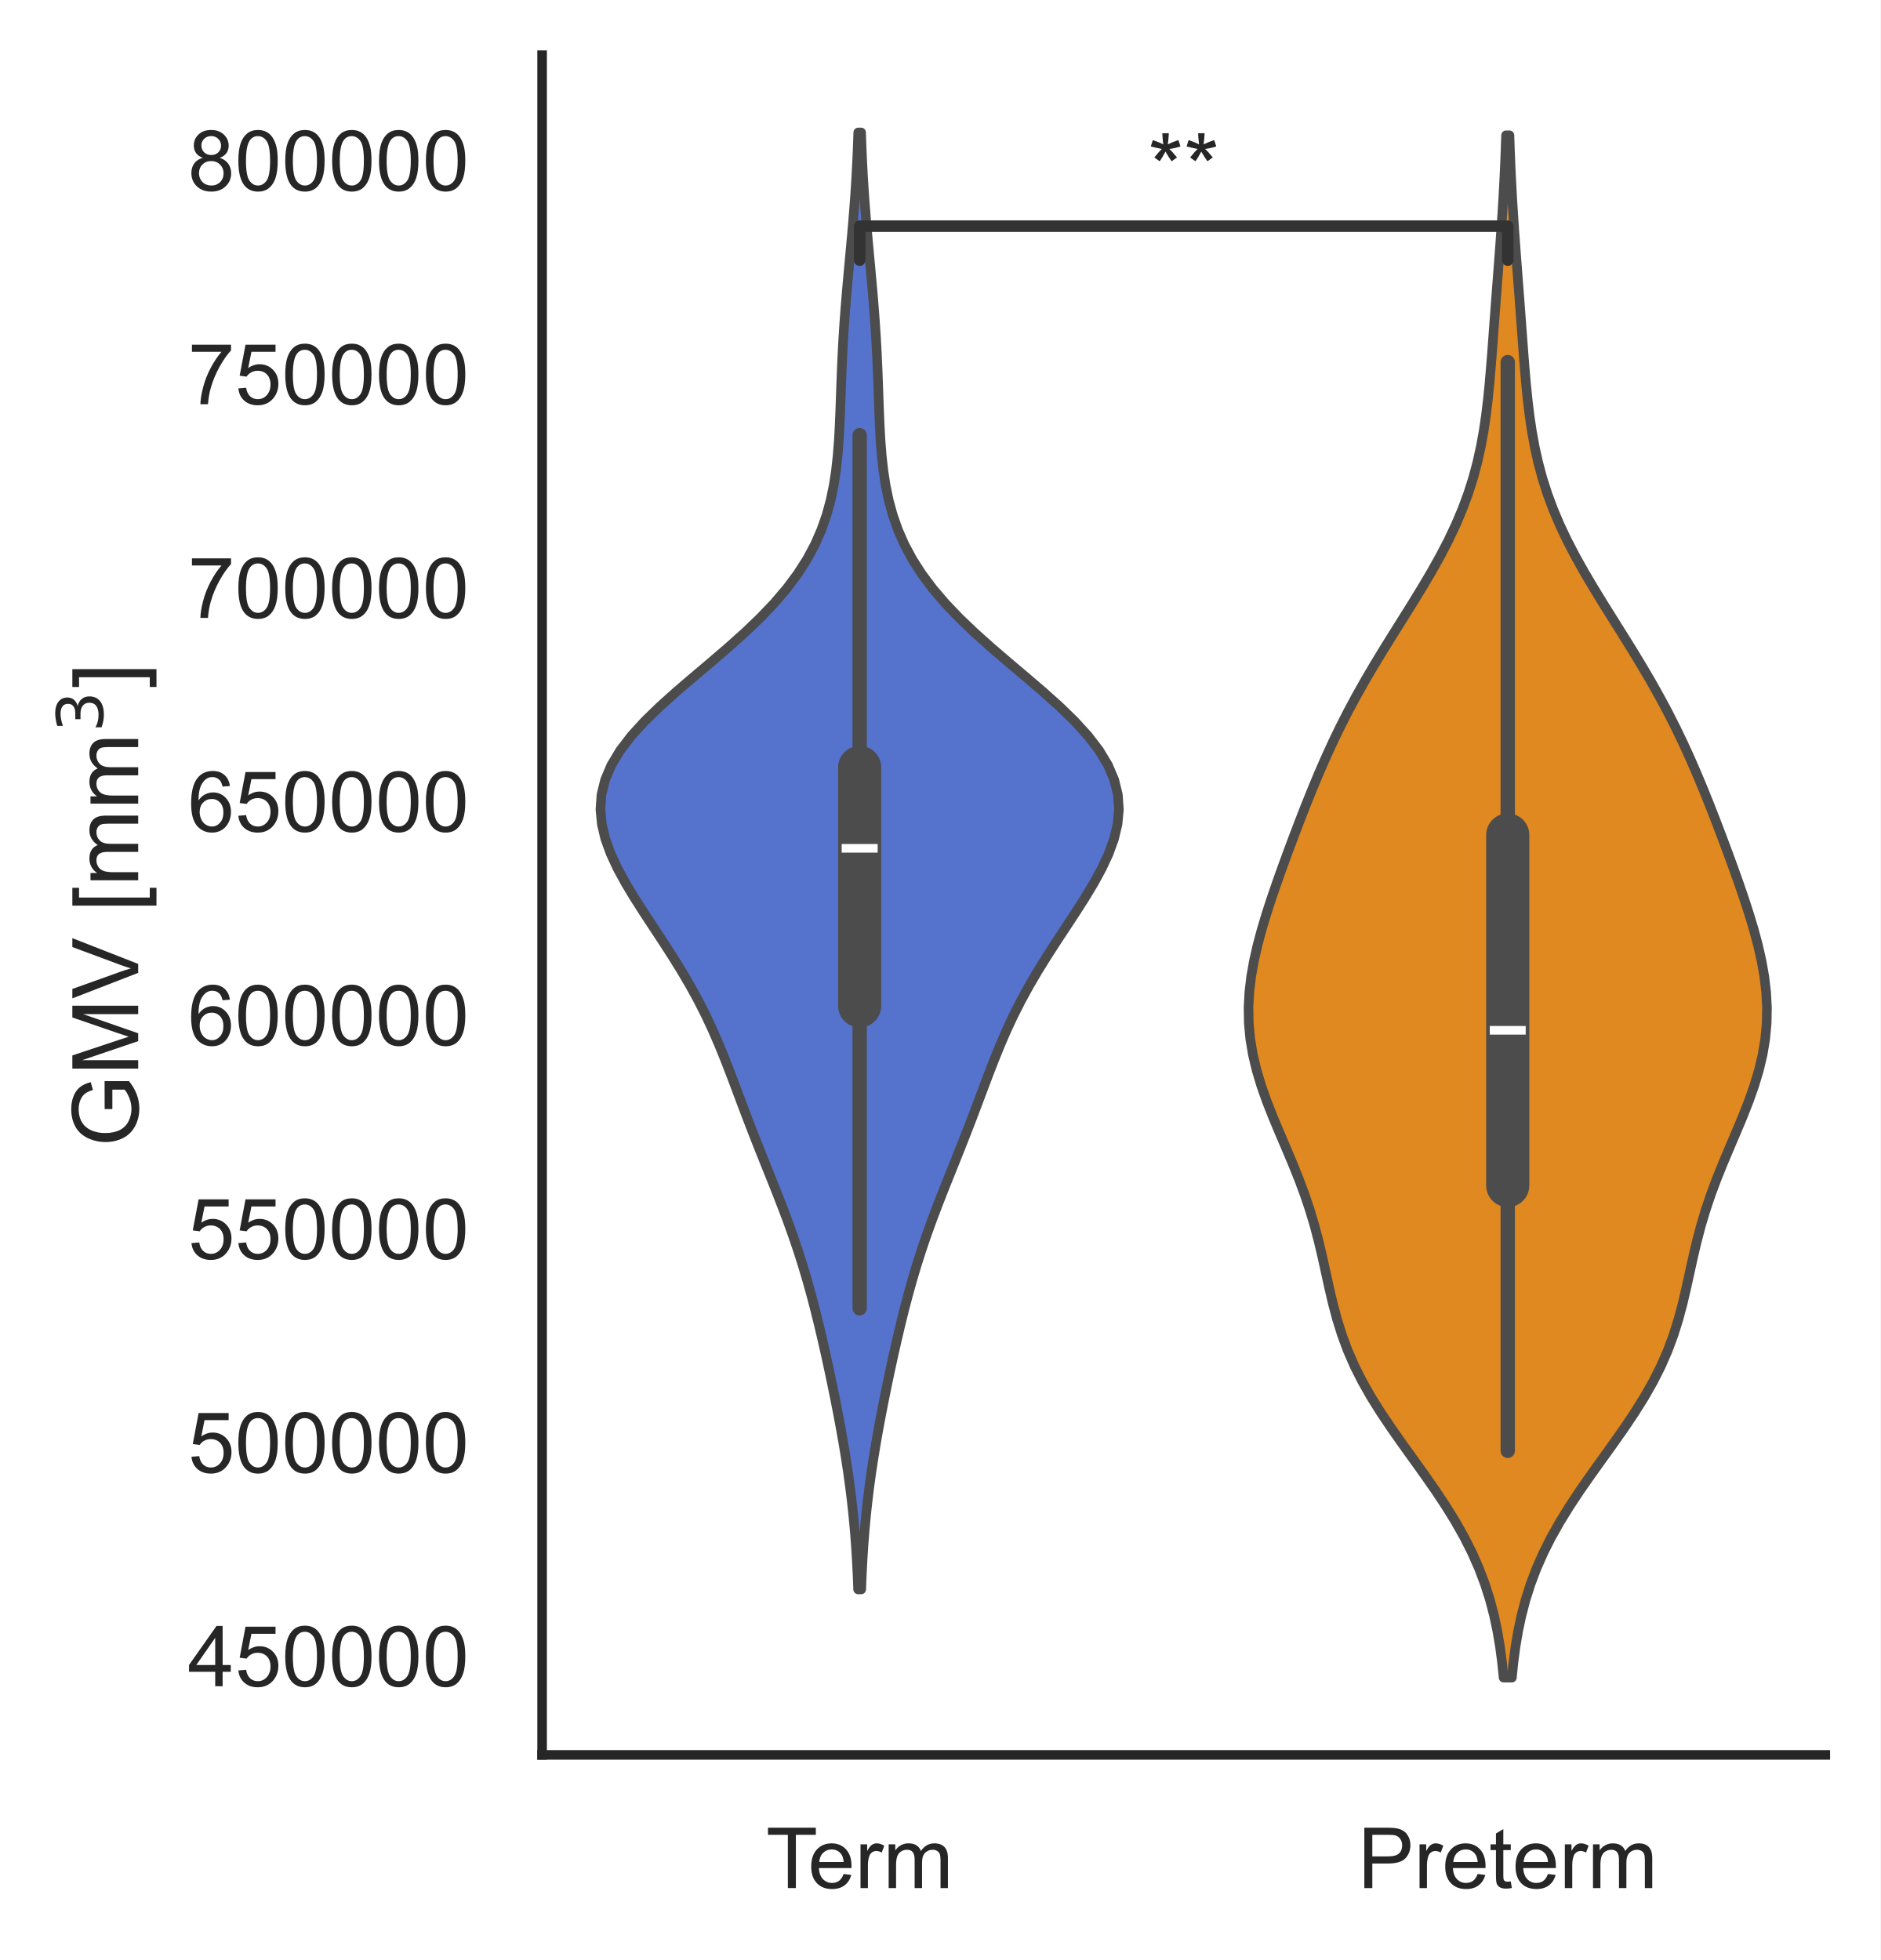
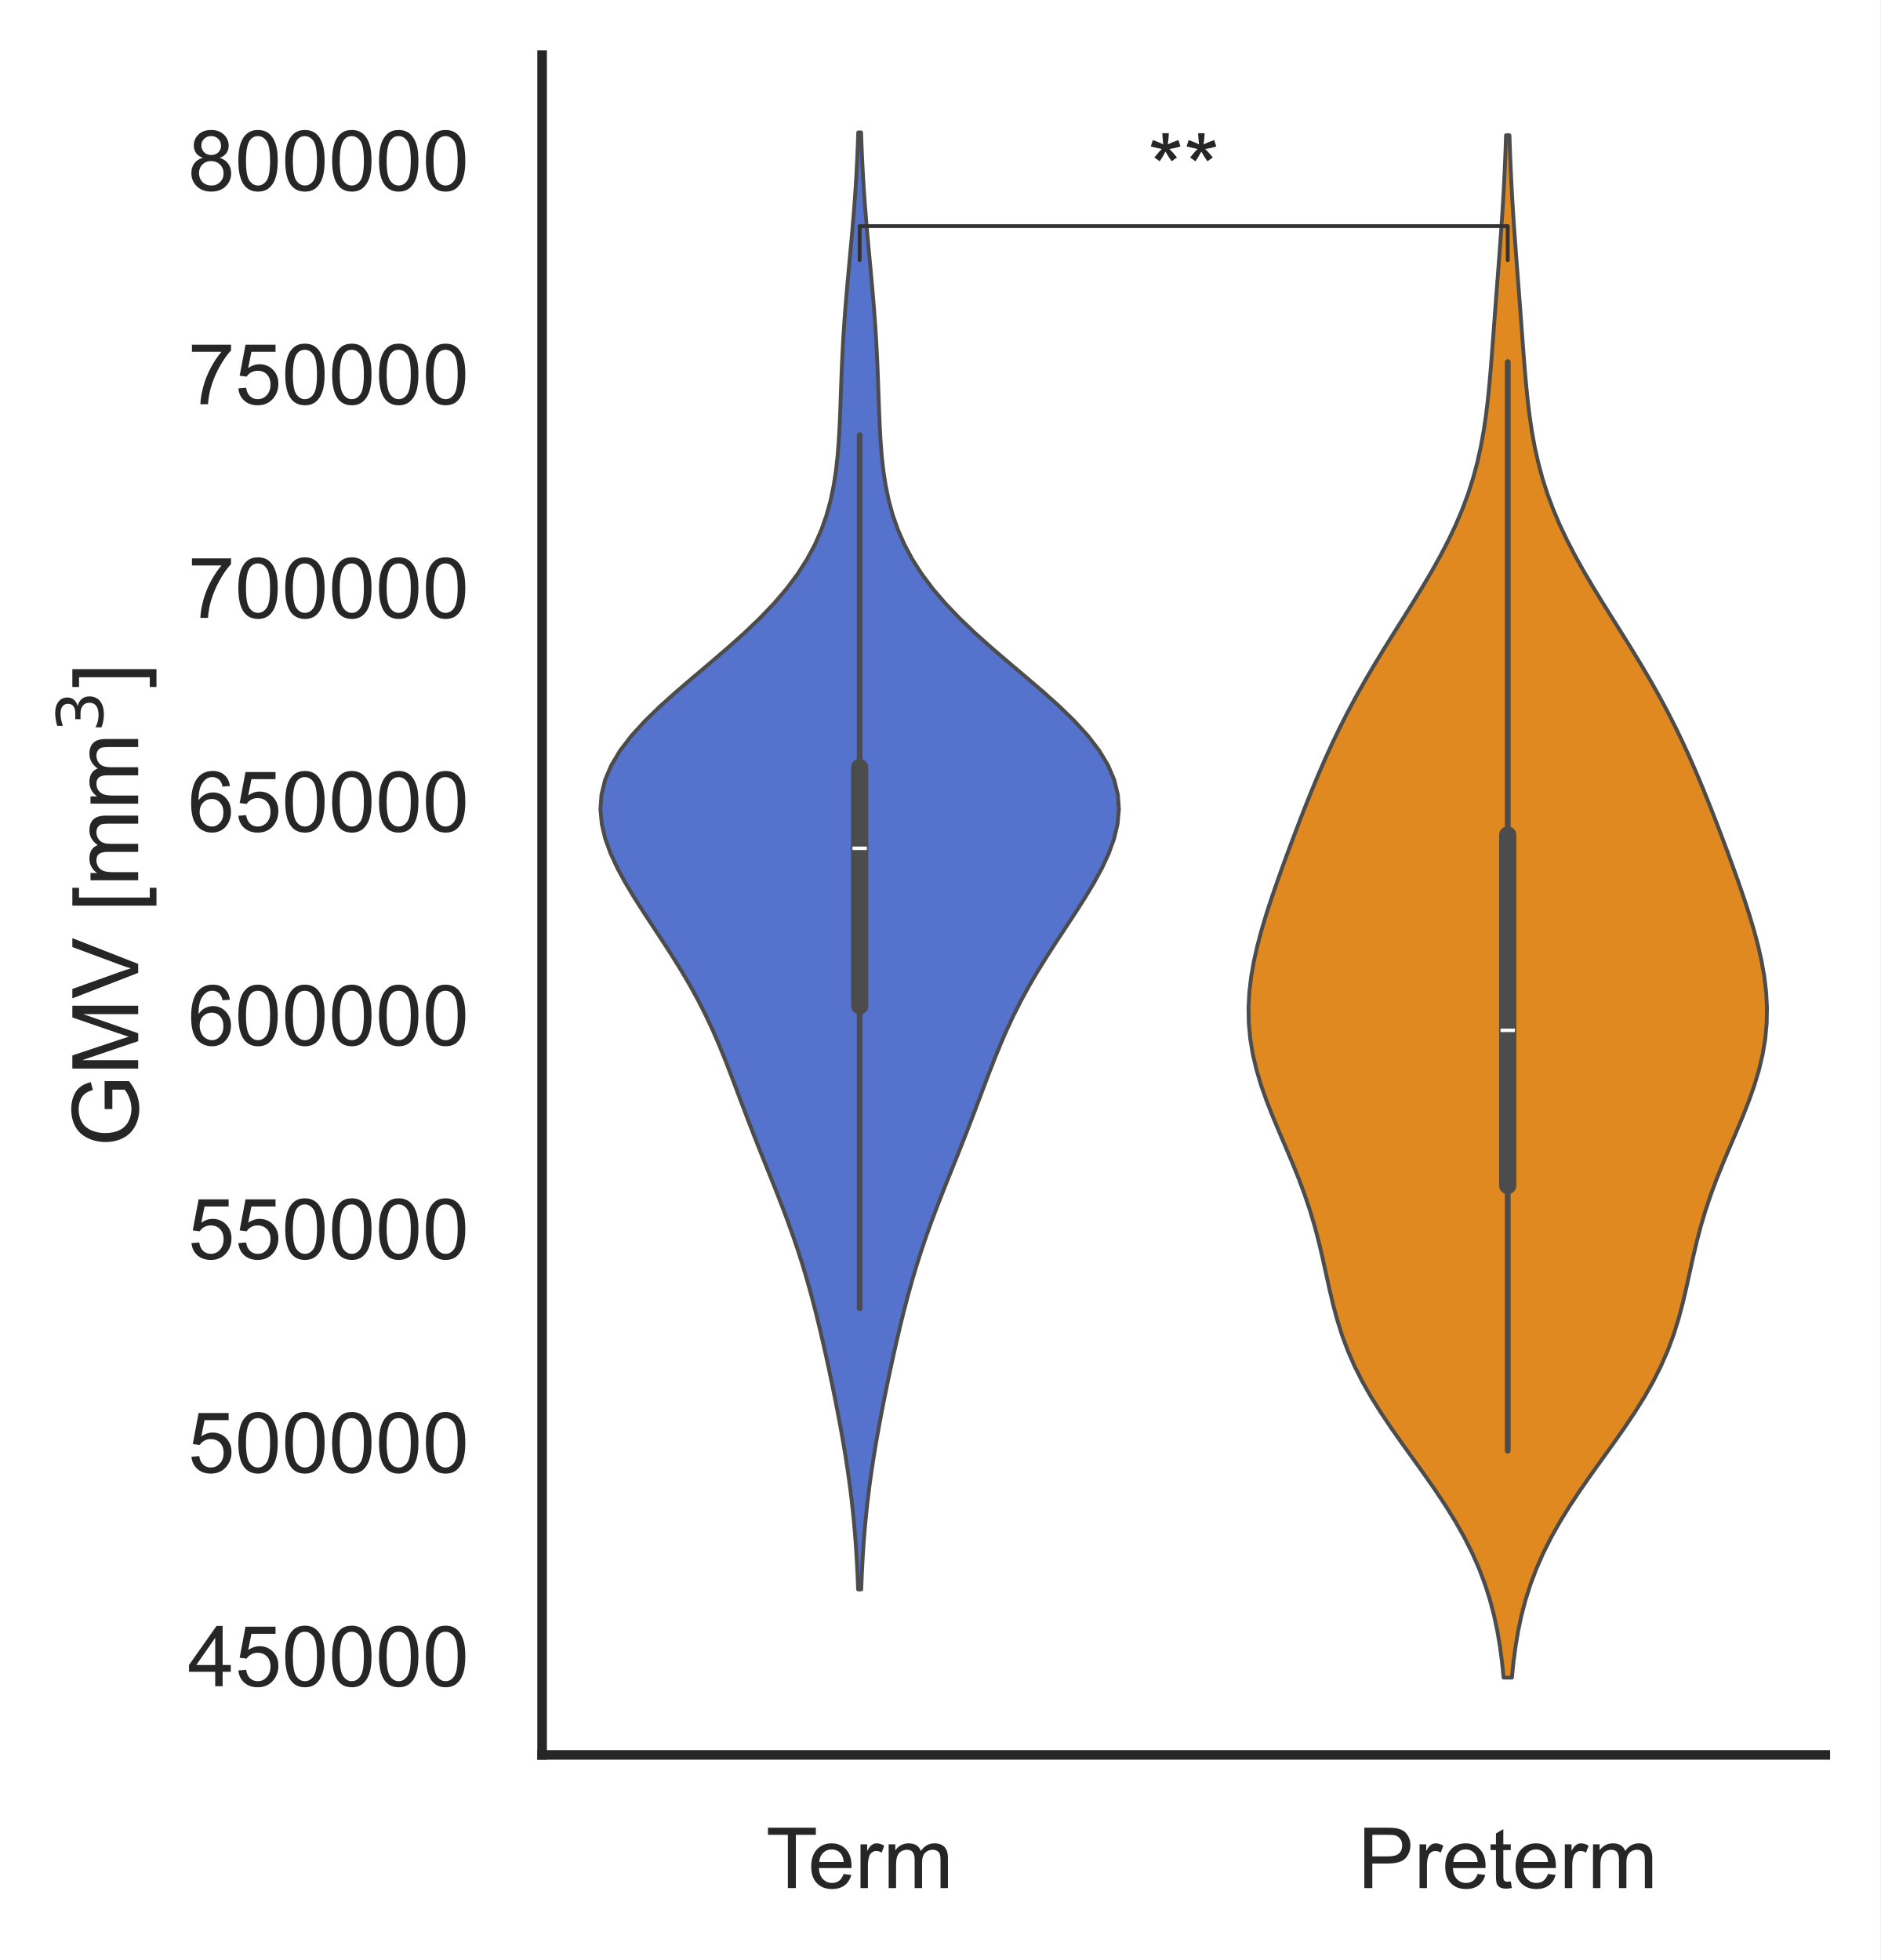
<svg xmlns="http://www.w3.org/2000/svg" xmlns:xlink="http://www.w3.org/1999/xlink" width="245.322pt" height="255.72pt" viewBox="0 0 245.322 255.72" version="1.1">
  <defs>
    <style type="text/css">*{stroke-linejoin: round; stroke-linecap: butt}</style>
  </defs>
  <g id="figure_1">
    <g id="patch_1">
      <path d="M -0 255.72  L 245.322 255.72  L 245.322 0  L -0 0  z " style="fill: #ffffff" />
    </g>
    <g id="axes_1">
      <g id="patch_2">
        <path d="M 70.722 228.96  L 238.122 228.96  L 238.122 7.2  L 70.722 7.2  z " style="fill: #ffffff" />
      </g>
      <g id="matplotlib.axis_1">
        <g id="xtick_1">
          <g id="text_1">
            <g style="fill: #262626" transform="translate(99.93087 246.3336) scale(0.11 -0.11)">
              <defs>
                <path id="ArialMT-54" d="M 1659 0  L 1659 4041  L 150 4041  L 150 4581  L 3781 4581  L 3781 4041  L 2266 4041  L 2266 0  L 1659 0  z " transform="scale(0.015625)" />
                <path id="ArialMT-65" d="M 2694 1069  L 3275 997  Q 3138 488 2766 206  Q 2394 -75 1816 -75  Q 1088 -75 661 373  Q 234 822 234 1631  Q 234 2469 665 2931  Q 1097 3394 1784 3394  Q 2450 3394 2872 2941  Q 3294 2488 3294 1666  Q 3294 1616 3291 1516  L 816 1516  Q 847 969 1125 678  Q 1403 388 1819 388  Q 2128 388 2347 550  Q 2566 713 2694 1069  z M 847 1978  L 2700 1978  Q 2663 2397 2488 2606  Q 2219 2931 1791 2931  Q 1403 2931 1139 2672  Q 875 2413 847 1978  z " transform="scale(0.015625)" />
                <path id="ArialMT-72" d="M 416 0  L 416 3319  L 922 3319  L 922 2816  Q 1116 3169 1280 3281  Q 1444 3394 1641 3394  Q 1925 3394 2219 3213  L 2025 2691  Q 1819 2813 1613 2813  Q 1428 2813 1281 2702  Q 1134 2591 1072 2394  Q 978 2094 978 1738  L 978 0  L 416 0  z " transform="scale(0.015625)" />
                <path id="ArialMT-6d" d="M 422 0  L 422 3319  L 925 3319  L 925 2853  Q 1081 3097 1340 3245  Q 1600 3394 1931 3394  Q 2300 3394 2536 3241  Q 2772 3088 2869 2813  Q 3263 3394 3894 3394  Q 4388 3394 4653 3120  Q 4919 2847 4919 2278  L 4919 0  L 4359 0  L 4359 2091  Q 4359 2428 4304 2576  Q 4250 2725 4106 2815  Q 3963 2906 3769 2906  Q 3419 2906 3187 2673  Q 2956 2441 2956 1928  L 2956 0  L 2394 0  L 2394 2156  Q 2394 2531 2256 2718  Q 2119 2906 1806 2906  Q 1569 2906 1367 2781  Q 1166 2656 1075 2415  Q 984 2175 984 1722  L 984 0  L 422 0  z " transform="scale(0.015625)" />
              </defs>
              <use xlink:href="#ArialMT-54" />
              <use xlink:href="#ArialMT-65" x="49.959" />
              <use xlink:href="#ArialMT-72" x="105.574" />
              <use xlink:href="#ArialMT-6d" x="138.875" />
            </g>
          </g>
        </g>
        <g id="xtick_2">
          <g id="text_2">
            <g style="fill: #262626" transform="translate(177.1373 246.3336) scale(0.11 -0.11)">
              <defs>
                <path id="ArialMT-50" d="M 494 0  L 494 4581  L 2222 4581  Q 2678 4581 2919 4538  Q 3256 4481 3484 4323  Q 3713 4166 3852 3881  Q 3991 3597 3991 3256  Q 3991 2672 3619 2267  Q 3247 1863 2275 1863  L 1100 1863  L 1100 0  L 494 0  z M 1100 2403  L 2284 2403  Q 2872 2403 3119 2622  Q 3366 2841 3366 3238  Q 3366 3525 3220 3729  Q 3075 3934 2838 4000  Q 2684 4041 2272 4041  L 1100 4041  L 1100 2403  z " transform="scale(0.015625)" />
                <path id="ArialMT-74" d="M 1650 503  L 1731 6  Q 1494 -44 1306 -44  Q 1000 -44 831 53  Q 663 150 594 308  Q 525 466 525 972  L 525 2881  L 113 2881  L 113 3319  L 525 3319  L 525 4141  L 1084 4478  L 1084 3319  L 1650 3319  L 1650 2881  L 1084 2881  L 1084 941  Q 1084 700 1114 631  Q 1144 563 1211 522  Q 1278 481 1403 481  Q 1497 481 1650 503  z " transform="scale(0.015625)" />
              </defs>
              <use xlink:href="#ArialMT-50" />
              <use xlink:href="#ArialMT-72" x="66.699" />
              <use xlink:href="#ArialMT-65" x="100" />
              <use xlink:href="#ArialMT-74" x="155.615" />
              <use xlink:href="#ArialMT-65" x="183.398" />
              <use xlink:href="#ArialMT-72" x="239.014" />
              <use xlink:href="#ArialMT-6d" x="272.314" />
            </g>
          </g>
        </g>
      </g>
      <g id="matplotlib.axis_2">
        <g id="ytick_1">
          <g id="text_3">
            <g style="fill: #262626" transform="translate(24.52 220.003) scale(0.11 -0.11)">
              <defs>
                <path id="ArialMT-34" d="M 2069 0  L 2069 1097  L 81 1097  L 81 1613  L 2172 4581  L 2631 4581  L 2631 1613  L 3250 1613  L 3250 1097  L 2631 1097  L 2631 0  L 2069 0  z M 2069 1613  L 2069 3678  L 634 1613  L 2069 1613  z " transform="scale(0.015625)" />
                <path id="ArialMT-35" d="M 266 1200  L 856 1250  Q 922 819 1161 601  Q 1400 384 1738 384  Q 2144 384 2425 690  Q 2706 997 2706 1503  Q 2706 1984 2436 2262  Q 2166 2541 1728 2541  Q 1456 2541 1237 2417  Q 1019 2294 894 2097  L 366 2166  L 809 4519  L 3088 4519  L 3088 3981  L 1259 3981  L 1013 2750  Q 1425 3038 1878 3038  Q 2478 3038 2890 2622  Q 3303 2206 3303 1553  Q 3303 931 2941 478  Q 2500 -78 1738 -78  Q 1113 -78 717 272  Q 322 622 266 1200  z " transform="scale(0.015625)" />
                <path id="ArialMT-30" d="M 266 2259  Q 266 3072 433 3567  Q 600 4063 929 4331  Q 1259 4600 1759 4600  Q 2128 4600 2406 4451  Q 2684 4303 2865 4023  Q 3047 3744 3150 3342  Q 3253 2941 3253 2259  Q 3253 1453 3087 958  Q 2922 463 2592 192  Q 2263 -78 1759 -78  Q 1097 -78 719 397  Q 266 969 266 2259  z M 844 2259  Q 844 1131 1108 757  Q 1372 384 1759 384  Q 2147 384 2411 759  Q 2675 1134 2675 2259  Q 2675 3391 2411 3762  Q 2147 4134 1753 4134  Q 1366 4134 1134 3806  Q 844 3388 844 2259  z " transform="scale(0.015625)" />
              </defs>
              <use xlink:href="#ArialMT-34" />
              <use xlink:href="#ArialMT-35" x="55.615" />
              <use xlink:href="#ArialMT-30" x="111.23" />
              <use xlink:href="#ArialMT-30" x="166.846" />
              <use xlink:href="#ArialMT-30" x="222.461" />
              <use xlink:href="#ArialMT-30" x="278.076" />
            </g>
          </g>
        </g>
        <g id="ytick_2">
          <g id="text_4">
            <g style="fill: #262626" transform="translate(24.52 192.1261) scale(0.11 -0.11)">
              <use xlink:href="#ArialMT-35" />
              <use xlink:href="#ArialMT-30" x="55.615" />
              <use xlink:href="#ArialMT-30" x="111.23" />
              <use xlink:href="#ArialMT-30" x="166.846" />
              <use xlink:href="#ArialMT-30" x="222.461" />
              <use xlink:href="#ArialMT-30" x="278.076" />
            </g>
          </g>
        </g>
        <g id="ytick_3">
          <g id="text_5">
            <g style="fill: #262626" transform="translate(24.52 164.2493) scale(0.11 -0.11)">
              <use xlink:href="#ArialMT-35" />
              <use xlink:href="#ArialMT-35" x="55.615" />
              <use xlink:href="#ArialMT-30" x="111.23" />
              <use xlink:href="#ArialMT-30" x="166.846" />
              <use xlink:href="#ArialMT-30" x="222.461" />
              <use xlink:href="#ArialMT-30" x="278.076" />
            </g>
          </g>
        </g>
        <g id="ytick_4">
          <g id="text_6">
            <g style="fill: #262626" transform="translate(24.52 136.3724) scale(0.11 -0.11)">
              <defs>
                <path id="ArialMT-36" d="M 3184 3459  L 2625 3416  Q 2550 3747 2413 3897  Q 2184 4138 1850 4138  Q 1581 4138 1378 3988  Q 1113 3794 959 3422  Q 806 3050 800 2363  Q 1003 2672 1297 2822  Q 1591 2972 1913 2972  Q 2475 2972 2870 2558  Q 3266 2144 3266 1488  Q 3266 1056 3080 686  Q 2894 316 2569 119  Q 2244 -78 1831 -78  Q 1128 -78 684 439  Q 241 956 241 2144  Q 241 3472 731 4075  Q 1159 4600 1884 4600  Q 2425 4600 2770 4297  Q 3116 3994 3184 3459  z M 888 1484  Q 888 1194 1011 928  Q 1134 663 1356 523  Q 1578 384 1822 384  Q 2178 384 2434 671  Q 2691 959 2691 1453  Q 2691 1928 2437 2201  Q 2184 2475 1800 2475  Q 1419 2475 1153 2201  Q 888 1928 888 1484  z " transform="scale(0.015625)" />
              </defs>
              <use xlink:href="#ArialMT-36" />
              <use xlink:href="#ArialMT-30" x="55.615" />
              <use xlink:href="#ArialMT-30" x="111.23" />
              <use xlink:href="#ArialMT-30" x="166.846" />
              <use xlink:href="#ArialMT-30" x="222.461" />
              <use xlink:href="#ArialMT-30" x="278.076" />
            </g>
          </g>
        </g>
        <g id="ytick_5">
          <g id="text_7">
            <g style="fill: #262626" transform="translate(24.52 108.4955) scale(0.11 -0.11)">
              <use xlink:href="#ArialMT-36" />
              <use xlink:href="#ArialMT-35" x="55.615" />
              <use xlink:href="#ArialMT-30" x="111.23" />
              <use xlink:href="#ArialMT-30" x="166.846" />
              <use xlink:href="#ArialMT-30" x="222.461" />
              <use xlink:href="#ArialMT-30" x="278.076" />
            </g>
          </g>
        </g>
        <g id="ytick_6">
          <g id="text_8">
            <g style="fill: #262626" transform="translate(24.52 80.61867) scale(0.11 -0.11)">
              <defs>
                <path id="ArialMT-37" d="M 303 3981  L 303 4522  L 3269 4522  L 3269 4084  Q 2831 3619 2401 2847  Q 1972 2075 1738 1259  Q 1569 684 1522 0  L 944 0  Q 953 541 1156 1306  Q 1359 2072 1739 2783  Q 2119 3494 2547 3981  L 303 3981  z " transform="scale(0.015625)" />
              </defs>
              <use xlink:href="#ArialMT-37" />
              <use xlink:href="#ArialMT-30" x="55.615" />
              <use xlink:href="#ArialMT-30" x="111.23" />
              <use xlink:href="#ArialMT-30" x="166.846" />
              <use xlink:href="#ArialMT-30" x="222.461" />
              <use xlink:href="#ArialMT-30" x="278.076" />
            </g>
          </g>
        </g>
        <g id="ytick_7">
          <g id="text_9">
            <g style="fill: #262626" transform="translate(24.52 52.7418) scale(0.11 -0.11)">
              <use xlink:href="#ArialMT-37" />
              <use xlink:href="#ArialMT-35" x="55.615" />
              <use xlink:href="#ArialMT-30" x="111.23" />
              <use xlink:href="#ArialMT-30" x="166.846" />
              <use xlink:href="#ArialMT-30" x="222.461" />
              <use xlink:href="#ArialMT-30" x="278.076" />
            </g>
          </g>
        </g>
        <g id="ytick_8">
          <g id="text_10">
            <g style="fill: #262626" transform="translate(24.52 24.86494) scale(0.11 -0.11)">
              <defs>
                <path id="ArialMT-38" d="M 1131 2484  Q 781 2613 612 2850  Q 444 3088 444 3419  Q 444 3919 803 4259  Q 1163 4600 1759 4600  Q 2359 4600 2725 4251  Q 3091 3903 3091 3403  Q 3091 3084 2923 2848  Q 2756 2613 2416 2484  Q 2838 2347 3058 2040  Q 3278 1734 3278 1309  Q 3278 722 2862 322  Q 2447 -78 1769 -78  Q 1091 -78 675 323  Q 259 725 259 1325  Q 259 1772 486 2073  Q 713 2375 1131 2484  z M 1019 3438  Q 1019 3113 1228 2906  Q 1438 2700 1772 2700  Q 2097 2700 2305 2904  Q 2513 3109 2513 3406  Q 2513 3716 2298 3927  Q 2084 4138 1766 4138  Q 1444 4138 1231 3931  Q 1019 3725 1019 3438  z M 838 1322  Q 838 1081 952 856  Q 1066 631 1291 507  Q 1516 384 1775 384  Q 2178 384 2440 643  Q 2703 903 2703 1303  Q 2703 1709 2433 1975  Q 2163 2241 1756 2241  Q 1359 2241 1098 1978  Q 838 1716 838 1322  z " transform="scale(0.015625)" />
              </defs>
              <use xlink:href="#ArialMT-38" />
              <use xlink:href="#ArialMT-30" x="55.615" />
              <use xlink:href="#ArialMT-30" x="111.23" />
              <use xlink:href="#ArialMT-30" x="166.846" />
              <use xlink:href="#ArialMT-30" x="222.461" />
              <use xlink:href="#ArialMT-30" x="278.076" />
            </g>
          </g>
        </g>
        <g id="text_11">
          <g style="fill: #262626" transform="translate(18.12 149.64) rotate(-90) scale(0.12 -0.12)">
            <defs>
              <path id="ArialMT-47" d="M 2638 1797  L 2638 2334  L 4578 2338  L 4578 638  Q 4131 281 3656 101  Q 3181 -78 2681 -78  Q 2006 -78 1454 211  Q 903 500 622 1047  Q 341 1594 341 2269  Q 341 2938 620 3517  Q 900 4097 1425 4378  Q 1950 4659 2634 4659  Q 3131 4659 3532 4498  Q 3934 4338 4162 4050  Q 4391 3763 4509 3300  L 3963 3150  Q 3859 3500 3706 3700  Q 3553 3900 3268 4020  Q 2984 4141 2638 4141  Q 2222 4141 1919 4014  Q 1616 3888 1430 3681  Q 1244 3475 1141 3228  Q 966 2803 966 2306  Q 966 1694 1177 1281  Q 1388 869 1791 669  Q 2194 469 2647 469  Q 3041 469 3416 620  Q 3791 772 3984 944  L 3984 1797  L 2638 1797  z " transform="scale(0.015625)" />
              <path id="ArialMT-4d" d="M 475 0  L 475 4581  L 1388 4581  L 2472 1338  Q 2622 884 2691 659  Q 2769 909 2934 1394  L 4031 4581  L 4847 4581  L 4847 0  L 4263 0  L 4263 3834  L 2931 0  L 2384 0  L 1059 3900  L 1059 0  L 475 0  z " transform="scale(0.015625)" />
              <path id="ArialMT-56" d="M 1803 0  L 28 4581  L 684 4581  L 1875 1253  Q 2019 853 2116 503  Q 2222 878 2363 1253  L 3600 4581  L 4219 4581  L 2425 0  L 1803 0  z " transform="scale(0.015625)" />
              <path id="ArialMT-20" transform="scale(0.015625)" />
              <path id="ArialMT-5b" d="M 434 -1272  L 434 4581  L 1675 4581  L 1675 4116  L 997 4116  L 997 -806  L 1675 -806  L 1675 -1272  L 434 -1272  z " transform="scale(0.015625)" />
              <path id="DejaVuSans-33" d="M 2597 2516  Q 3050 2419 3304 2112  Q 3559 1806 3559 1356  Q 3559 666 3084 287  Q 2609 -91 1734 -91  Q 1441 -91 1130 -33  Q 819 25 488 141  L 488 750  Q 750 597 1062 519  Q 1375 441 1716 441  Q 2309 441 2620 675  Q 2931 909 2931 1356  Q 2931 1769 2642 2001  Q 2353 2234 1838 2234  L 1294 2234  L 1294 2753  L 1863 2753  Q 2328 2753 2575 2939  Q 2822 3125 2822 3475  Q 2822 3834 2567 4026  Q 2313 4219 1838 4219  Q 1578 4219 1281 4162  Q 984 4106 628 3988  L 628 4550  Q 988 4650 1302 4700  Q 1616 4750 1894 4750  Q 2613 4750 3031 4423  Q 3450 4097 3450 3541  Q 3450 3153 3228 2886  Q 3006 2619 2597 2516  z " transform="scale(0.015625)" />
              <path id="ArialMT-5d" d="M 1363 -1272  L 122 -1272  L 122 -806  L 800 -806  L 800 4116  L 122 4116  L 122 4581  L 1363 4581  L 1363 -1272  z " transform="scale(0.015625)" />
            </defs>
            <use xlink:href="#ArialMT-47" transform="translate(0 0.765625)" />
            <use xlink:href="#ArialMT-4d" transform="translate(77.7832 0.765625)" />
            <use xlink:href="#ArialMT-56" transform="translate(161.084 0.765625)" />
            <use xlink:href="#ArialMT-20" transform="translate(227.7832 0.765625)" />
            <use xlink:href="#ArialMT-5b" transform="translate(255.5664 0.765625)" />
            <use xlink:href="#ArialMT-6d" transform="translate(283.3496 0.765625)" />
            <use xlink:href="#ArialMT-6d" transform="translate(366.6504 0.765625)" />
            <use xlink:href="#DejaVuSans-33" transform="translate(450.9082 39.04688) scale(0.7)" />
            <use xlink:href="#ArialMT-5d" transform="translate(498.1787 0.765625)" />
          </g>
        </g>
      </g>
      <g id="PolyCollection_1">
        <defs>
-           <path id="md2f50fb913" d="M 112.352 -48.349  L 111.947 -48.349  L 111.871 -50.269  L 111.773 -52.189  L 111.651 -54.109  L 111.502 -56.029  L 111.324 -57.949  L 111.117 -59.87  L 110.88 -61.79  L 110.613 -63.71  L 110.32 -65.63  L 110.001 -67.55  L 109.66 -69.47  L 109.299 -71.39  L 108.922 -73.31  L 108.53 -75.23  L 108.124 -77.151  L 107.704 -79.071  L 107.268 -80.991  L 106.815 -82.911  L 106.339 -84.831  L 105.836 -86.751  L 105.301 -88.671  L 104.73 -90.591  L 104.119 -92.511  L 103.468 -94.432  L 102.779 -96.352  L 102.056 -98.272  L 101.307 -100.192  L 100.543 -102.112  L 99.772 -104.032  L 99.005 -105.952  L 98.249 -107.872  L 97.508 -109.792  L 96.78 -111.713  L 96.06 -113.633  L 95.334 -115.553  L 94.59 -117.473  L 93.81 -119.393  L 92.979 -121.313  L 92.081 -123.233  L 91.109 -125.153  L 90.059 -127.073  L 88.933 -128.994  L 87.744 -130.914  L 86.506 -132.834  L 85.242 -134.754  L 83.981 -136.674  L 82.755 -138.594  L 81.599 -140.514  L 80.554 -142.434  L 79.662 -144.354  L 78.966 -146.275  L 78.509 -148.195  L 78.331 -150.115  L 78.465 -152.035  L 78.934 -153.955  L 79.747 -155.875  L 80.899 -157.795  L 82.368 -159.715  L 84.117 -161.635  L 86.094 -163.556  L 88.236 -165.476  L 90.478 -167.396  L 92.75 -169.316  L 94.987 -171.236  L 97.133 -173.156  L 99.142 -175.076  L 100.978 -176.996  L 102.62 -178.916  L 104.055 -180.837  L 105.284 -182.757  L 106.313 -184.677  L 107.156 -186.597  L 107.83 -188.517  L 108.356 -190.437  L 108.756 -192.357  L 109.052 -194.277  L 109.266 -196.197  L 109.418 -198.118  L 109.527 -200.038  L 109.609 -201.958  L 109.678 -203.878  L 109.745 -205.798  L 109.819 -207.718  L 109.907 -209.638  L 110.011 -211.558  L 110.135 -213.478  L 110.276 -215.399  L 110.434 -217.319  L 110.603 -219.239  L 110.78 -221.159  L 110.958 -223.079  L 111.133 -224.999  L 111.299 -226.919  L 111.452 -228.839  L 111.59 -230.759  L 111.71 -232.68  L 111.812 -234.6  L 111.896 -236.52  L 111.963 -238.44  L 112.336 -238.44  L 112.336 -238.44  L 112.403 -236.52  L 112.487 -234.6  L 112.589 -232.68  L 112.709 -230.759  L 112.847 -228.839  L 113 -226.919  L 113.166 -224.999  L 113.341 -223.079  L 113.519 -221.159  L 113.696 -219.239  L 113.865 -217.319  L 114.023 -215.399  L 114.164 -213.478  L 114.288 -211.558  L 114.392 -209.638  L 114.48 -207.718  L 114.554 -205.798  L 114.621 -203.878  L 114.69 -201.958  L 114.772 -200.038  L 114.881 -198.118  L 115.033 -196.197  L 115.247 -194.277  L 115.543 -192.357  L 115.943 -190.437  L 116.469 -188.517  L 117.143 -186.597  L 117.986 -184.677  L 119.015 -182.757  L 120.243 -180.837  L 121.679 -178.916  L 123.32 -176.996  L 125.157 -175.076  L 127.165 -173.156  L 129.312 -171.236  L 131.549 -169.316  L 133.821 -167.396  L 136.063 -165.476  L 138.205 -163.556  L 140.182 -161.635  L 141.931 -159.715  L 143.4 -157.795  L 144.552 -155.875  L 145.365 -153.955  L 145.834 -152.035  L 145.968 -150.115  L 145.79 -148.195  L 145.333 -146.275  L 144.637 -144.354  L 143.745 -142.434  L 142.7 -140.514  L 141.544 -138.594  L 140.318 -136.674  L 139.057 -134.754  L 137.793 -132.834  L 136.555 -130.914  L 135.365 -128.994  L 134.24 -127.073  L 133.19 -125.153  L 132.218 -123.233  L 131.32 -121.313  L 130.489 -119.393  L 129.709 -117.473  L 128.964 -115.553  L 128.239 -113.633  L 127.518 -111.713  L 126.791 -109.792  L 126.05 -107.872  L 125.294 -105.952  L 124.527 -104.032  L 123.756 -102.112  L 122.992 -100.192  L 122.243 -98.272  L 121.52 -96.352  L 120.831 -94.432  L 120.18 -92.511  L 119.569 -90.591  L 118.998 -88.671  L 118.463 -86.751  L 117.96 -84.831  L 117.484 -82.911  L 117.031 -80.991  L 116.595 -79.071  L 116.175 -77.151  L 115.769 -75.23  L 115.377 -73.31  L 115 -71.39  L 114.639 -69.47  L 114.298 -67.55  L 113.979 -65.63  L 113.685 -63.71  L 113.419 -61.79  L 113.182 -59.87  L 112.975 -57.949  L 112.797 -56.029  L 112.648 -54.109  L 112.526 -52.189  L 112.428 -50.269  L 112.352 -48.349  z " style="stroke: #4c4c4c; stroke-width: 1.25" />
+           <path id="mafc1f641fe" d="M 112.352 -48.349  L 111.947 -48.349  L 111.871 -50.269  L 111.773 -52.189  L 111.651 -54.109  L 111.502 -56.029  L 111.324 -57.949  L 111.117 -59.87  L 110.88 -61.79  L 110.613 -63.71  L 110.32 -65.63  L 110.001 -67.55  L 109.66 -69.47  L 109.299 -71.39  L 108.922 -73.31  L 108.53 -75.23  L 108.124 -77.151  L 107.704 -79.071  L 107.268 -80.991  L 106.815 -82.911  L 106.339 -84.831  L 105.836 -86.751  L 105.301 -88.671  L 104.73 -90.591  L 104.119 -92.511  L 103.468 -94.432  L 102.779 -96.352  L 102.056 -98.272  L 101.307 -100.192  L 100.543 -102.112  L 99.772 -104.032  L 99.005 -105.952  L 98.249 -107.872  L 97.508 -109.792  L 96.78 -111.713  L 96.06 -113.633  L 95.334 -115.553  L 94.59 -117.473  L 93.81 -119.393  L 92.979 -121.313  L 92.081 -123.233  L 91.109 -125.153  L 90.059 -127.073  L 88.933 -128.994  L 87.744 -130.914  L 86.506 -132.834  L 85.242 -134.754  L 83.981 -136.674  L 82.755 -138.594  L 81.599 -140.514  L 80.554 -142.434  L 79.662 -144.354  L 78.966 -146.275  L 78.509 -148.195  L 78.331 -150.115  L 78.465 -152.035  L 78.934 -153.955  L 79.747 -155.875  L 80.899 -157.795  L 82.368 -159.715  L 84.117 -161.635  L 86.094 -163.556  L 88.236 -165.476  L 90.478 -167.396  L 92.75 -169.316  L 94.987 -171.236  L 97.133 -173.156  L 99.142 -175.076  L 100.978 -176.996  L 102.62 -178.916  L 104.055 -180.837  L 105.284 -182.757  L 106.313 -184.677  L 107.156 -186.597  L 107.83 -188.517  L 108.356 -190.437  L 108.756 -192.357  L 109.052 -194.277  L 109.266 -196.197  L 109.418 -198.118  L 109.527 -200.038  L 109.609 -201.958  L 109.678 -203.878  L 109.745 -205.798  L 109.819 -207.718  L 109.907 -209.638  L 110.011 -211.558  L 110.135 -213.478  L 110.276 -215.399  L 110.434 -217.319  L 110.603 -219.239  L 110.78 -221.159  L 110.958 -223.079  L 111.133 -224.999  L 111.299 -226.919  L 111.452 -228.839  L 111.59 -230.759  L 111.71 -232.68  L 111.812 -234.6  L 111.896 -236.52  L 111.963 -238.44  L 112.336 -238.44  L 112.336 -238.44  L 112.403 -236.52  L 112.487 -234.6  L 112.589 -232.68  L 112.709 -230.759  L 112.847 -228.839  L 113 -226.919  L 113.166 -224.999  L 113.341 -223.079  L 113.519 -221.159  L 113.696 -219.239  L 113.865 -217.319  L 114.023 -215.399  L 114.164 -213.478  L 114.288 -211.558  L 114.392 -209.638  L 114.48 -207.718  L 114.554 -205.798  L 114.621 -203.878  L 114.69 -201.958  L 114.772 -200.038  L 114.881 -198.118  L 115.033 -196.197  L 115.247 -194.277  L 115.543 -192.357  L 115.943 -190.437  L 116.469 -188.517  L 117.143 -186.597  L 117.986 -184.677  L 119.015 -182.757  L 120.243 -180.837  L 121.679 -178.916  L 123.32 -176.996  L 125.157 -175.076  L 127.165 -173.156  L 129.312 -171.236  L 131.549 -169.316  L 133.821 -167.396  L 136.063 -165.476  L 138.205 -163.556  L 140.182 -161.635  L 141.931 -159.715  L 143.4 -157.795  L 144.552 -155.875  L 145.365 -153.955  L 145.834 -152.035  L 145.968 -150.115  L 145.79 -148.195  L 145.333 -146.275  L 144.637 -144.354  L 143.745 -142.434  L 142.7 -140.514  L 141.544 -138.594  L 140.318 -136.674  L 139.057 -134.754  L 137.793 -132.834  L 136.555 -130.914  L 135.365 -128.994  L 134.24 -127.073  L 133.19 -125.153  L 132.218 -123.233  L 131.32 -121.313  L 130.489 -119.393  L 129.709 -117.473  L 128.964 -115.553  L 128.239 -113.633  L 127.518 -111.713  L 126.791 -109.792  L 126.05 -107.872  L 125.294 -105.952  L 124.527 -104.032  L 123.756 -102.112  L 122.992 -100.192  L 122.243 -98.272  L 121.52 -96.352  L 120.831 -94.432  L 120.18 -92.511  L 119.569 -90.591  L 118.998 -88.671  L 118.463 -86.751  L 117.96 -84.831  L 117.484 -82.911  L 117.031 -80.991  L 116.595 -79.071  L 116.175 -77.151  L 115.769 -75.23  L 115.377 -73.31  L 115 -71.39  L 114.639 -69.47  L 114.298 -67.55  L 113.979 -65.63  L 113.685 -63.71  L 113.419 -61.79  L 113.182 -59.87  L 112.975 -57.949  L 112.797 -56.029  L 112.648 -54.109  L 112.526 -52.189  L 112.428 -50.269  L 112.352 -48.349  z " style="stroke: #4c4c4c; stroke-width: 0.5" />
        </defs>
-         <g clip-path="url(#pcc14b78612)">
-           <use xlink:href="#md2f50fb913" x="0" y="255.72" style="fill: #5573cd; stroke: #4c4c4c; stroke-width: 1.25" />
+         <g clip-path="url(#pbc0534e21e)">
+           <use xlink:href="#mafc1f641fe" x="0" y="255.72" style="fill: #5573cd; stroke: #4c4c4c; stroke-width: 0.5" />
        </g>
      </g>
      <g id="PolyCollection_2">
        <defs>
-           <path id="m262c948bcb" d="M 197.236 -36.84  L 196.154 -36.84  L 195.947 -38.872  L 195.678 -40.905  L 195.334 -42.938  L 194.901 -44.97  L 194.367 -47.003  L 193.72 -49.036  L 192.952 -51.068  L 192.056 -53.101  L 191.034 -55.134  L 189.889 -57.166  L 188.633 -59.199  L 187.285 -61.232  L 185.869 -63.264  L 184.414 -65.297  L 182.954 -67.329  L 181.524 -69.362  L 180.158 -71.395  L 178.885 -73.427  L 177.728 -75.46  L 176.704 -77.493  L 175.818 -79.525  L 175.064 -81.558  L 174.427 -83.591  L 173.884 -85.623  L 173.406 -87.656  L 172.959 -89.688  L 172.51 -91.721  L 172.03 -93.754  L 171.494 -95.786  L 170.888 -97.819  L 170.204 -99.852  L 169.446 -101.884  L 168.628 -103.917  L 167.771 -105.95  L 166.902 -107.982  L 166.052 -110.015  L 165.252 -112.048  L 164.534 -114.08  L 163.924 -116.113  L 163.442 -118.145  L 163.103 -120.178  L 162.915 -122.211  L 162.877 -124.243  L 162.983 -126.276  L 163.224 -128.309  L 163.583 -130.341  L 164.043 -132.374  L 164.587 -134.407  L 165.197 -136.439  L 165.857 -138.472  L 166.555 -140.504  L 167.279 -142.537  L 168.023 -144.57  L 168.782 -146.602  L 169.558 -148.635  L 170.352 -150.668  L 171.17 -152.7  L 172.017 -154.733  L 172.902 -156.766  L 173.831 -158.798  L 174.81 -160.831  L 175.844 -162.864  L 176.935 -164.896  L 178.08 -166.929  L 179.275 -168.961  L 180.51 -170.994  L 181.773 -173.027  L 183.049 -175.059  L 184.318 -177.092  L 185.562 -179.125  L 186.762 -181.157  L 187.897 -183.19  L 188.953 -185.223  L 189.916 -187.255  L 190.777 -189.288  L 191.531 -191.321  L 192.179 -193.353  L 192.725 -195.386  L 193.177 -197.418  L 193.547 -199.451  L 193.848 -201.484  L 194.094 -203.516  L 194.299 -205.549  L 194.476 -207.582  L 194.637 -209.614  L 194.79 -211.647  L 194.94 -213.68  L 195.092 -215.712  L 195.246 -217.745  L 195.402 -219.777  L 195.557 -221.81  L 195.709 -223.843  L 195.854 -225.875  L 195.99 -227.908  L 196.115 -229.941  L 196.225 -231.973  L 196.322 -234.006  L 196.404 -236.039  L 196.472 -238.071  L 196.918 -238.071  L 196.918 -238.071  L 196.986 -236.039  L 197.068 -234.006  L 197.165 -231.973  L 197.275 -229.941  L 197.399 -227.908  L 197.535 -225.875  L 197.681 -223.843  L 197.833 -221.81  L 197.988 -219.777  L 198.144 -217.745  L 198.298 -215.712  L 198.45 -213.68  L 198.6 -211.647  L 198.753 -209.614  L 198.914 -207.582  L 199.091 -205.549  L 199.296 -203.516  L 199.542 -201.484  L 199.843 -199.451  L 200.213 -197.418  L 200.665 -195.386  L 201.211 -193.353  L 201.859 -191.321  L 202.613 -189.288  L 203.474 -187.255  L 204.437 -185.223  L 205.493 -183.19  L 206.628 -181.157  L 207.827 -179.125  L 209.071 -177.092  L 210.341 -175.059  L 211.616 -173.027  L 212.88 -170.994  L 214.115 -168.961  L 215.31 -166.929  L 216.455 -164.896  L 217.546 -162.864  L 218.58 -160.831  L 219.559 -158.798  L 220.488 -156.766  L 221.372 -154.733  L 222.22 -152.7  L 223.037 -150.668  L 223.832 -148.635  L 224.607 -146.602  L 225.367 -144.57  L 226.111 -142.537  L 226.835 -140.504  L 227.532 -138.472  L 228.193 -136.439  L 228.803 -134.407  L 229.347 -132.374  L 229.807 -130.341  L 230.166 -128.309  L 230.406 -126.276  L 230.513 -124.243  L 230.475 -122.211  L 230.287 -120.178  L 229.948 -118.145  L 229.466 -116.113  L 228.856 -114.08  L 228.137 -112.048  L 227.338 -110.015  L 226.488 -107.982  L 225.619 -105.95  L 224.761 -103.917  L 223.943 -101.884  L 223.186 -99.852  L 222.502 -97.819  L 221.895 -95.786  L 221.36 -93.754  L 220.88 -91.721  L 220.431 -89.688  L 219.984 -87.656  L 219.506 -85.623  L 218.963 -83.591  L 218.326 -81.558  L 217.572 -79.525  L 216.685 -77.493  L 215.661 -75.46  L 214.505 -73.427  L 213.232 -71.395  L 211.866 -69.362  L 210.436 -67.329  L 208.976 -65.297  L 207.521 -63.264  L 206.105 -61.232  L 204.757 -59.199  L 203.501 -57.166  L 202.356 -55.134  L 201.333 -53.101  L 200.438 -51.068  L 199.67 -49.036  L 199.023 -47.003  L 198.489 -44.97  L 198.056 -42.938  L 197.712 -40.905  L 197.442 -38.872  L 197.236 -36.84  z " style="stroke: #4c4c4c; stroke-width: 1.25" />
+           <path id="m77343cb70c" d="M 197.236 -36.84  L 196.154 -36.84  L 195.947 -38.872  L 195.678 -40.905  L 195.334 -42.938  L 194.901 -44.97  L 194.367 -47.003  L 193.72 -49.036  L 192.952 -51.068  L 192.056 -53.101  L 191.034 -55.134  L 189.889 -57.166  L 188.633 -59.199  L 187.285 -61.232  L 185.869 -63.264  L 184.414 -65.297  L 182.954 -67.329  L 181.524 -69.362  L 180.158 -71.395  L 178.885 -73.427  L 177.728 -75.46  L 176.704 -77.493  L 175.818 -79.525  L 175.064 -81.558  L 174.427 -83.591  L 173.884 -85.623  L 173.406 -87.656  L 172.959 -89.688  L 172.51 -91.721  L 172.03 -93.754  L 171.494 -95.786  L 170.888 -97.819  L 170.204 -99.852  L 169.446 -101.884  L 168.628 -103.917  L 167.771 -105.95  L 166.902 -107.982  L 166.052 -110.015  L 165.252 -112.048  L 164.534 -114.08  L 163.924 -116.113  L 163.442 -118.145  L 163.103 -120.178  L 162.915 -122.211  L 162.877 -124.243  L 162.983 -126.276  L 163.224 -128.309  L 163.583 -130.341  L 164.043 -132.374  L 164.587 -134.407  L 165.197 -136.439  L 165.857 -138.472  L 166.555 -140.504  L 167.279 -142.537  L 168.023 -144.57  L 168.782 -146.602  L 169.558 -148.635  L 170.352 -150.668  L 171.17 -152.7  L 172.017 -154.733  L 172.902 -156.766  L 173.831 -158.798  L 174.81 -160.831  L 175.844 -162.864  L 176.935 -164.896  L 178.08 -166.929  L 179.275 -168.961  L 180.51 -170.994  L 181.773 -173.027  L 183.049 -175.059  L 184.318 -177.092  L 185.562 -179.125  L 186.762 -181.157  L 187.897 -183.19  L 188.953 -185.223  L 189.916 -187.255  L 190.777 -189.288  L 191.531 -191.321  L 192.179 -193.353  L 192.725 -195.386  L 193.177 -197.418  L 193.547 -199.451  L 193.848 -201.484  L 194.094 -203.516  L 194.299 -205.549  L 194.476 -207.582  L 194.637 -209.614  L 194.79 -211.647  L 194.94 -213.68  L 195.092 -215.712  L 195.246 -217.745  L 195.402 -219.777  L 195.557 -221.81  L 195.709 -223.843  L 195.854 -225.875  L 195.99 -227.908  L 196.115 -229.941  L 196.225 -231.973  L 196.322 -234.006  L 196.404 -236.039  L 196.472 -238.071  L 196.918 -238.071  L 196.918 -238.071  L 196.986 -236.039  L 197.068 -234.006  L 197.165 -231.973  L 197.275 -229.941  L 197.399 -227.908  L 197.535 -225.875  L 197.681 -223.843  L 197.833 -221.81  L 197.988 -219.777  L 198.144 -217.745  L 198.298 -215.712  L 198.45 -213.68  L 198.6 -211.647  L 198.753 -209.614  L 198.914 -207.582  L 199.091 -205.549  L 199.296 -203.516  L 199.542 -201.484  L 199.843 -199.451  L 200.213 -197.418  L 200.665 -195.386  L 201.211 -193.353  L 201.859 -191.321  L 202.613 -189.288  L 203.474 -187.255  L 204.437 -185.223  L 205.493 -183.19  L 206.628 -181.157  L 207.827 -179.125  L 209.071 -177.092  L 210.341 -175.059  L 211.616 -173.027  L 212.88 -170.994  L 214.115 -168.961  L 215.31 -166.929  L 216.455 -164.896  L 217.546 -162.864  L 218.58 -160.831  L 219.559 -158.798  L 220.488 -156.766  L 221.372 -154.733  L 222.22 -152.7  L 223.037 -150.668  L 223.832 -148.635  L 224.607 -146.602  L 225.367 -144.57  L 226.111 -142.537  L 226.835 -140.504  L 227.532 -138.472  L 228.193 -136.439  L 228.803 -134.407  L 229.347 -132.374  L 229.807 -130.341  L 230.166 -128.309  L 230.406 -126.276  L 230.513 -124.243  L 230.475 -122.211  L 230.287 -120.178  L 229.948 -118.145  L 229.466 -116.113  L 228.856 -114.08  L 228.137 -112.048  L 227.338 -110.015  L 226.488 -107.982  L 225.619 -105.95  L 224.761 -103.917  L 223.943 -101.884  L 223.186 -99.852  L 222.502 -97.819  L 221.895 -95.786  L 221.36 -93.754  L 220.88 -91.721  L 220.431 -89.688  L 219.984 -87.656  L 219.506 -85.623  L 218.963 -83.591  L 218.326 -81.558  L 217.572 -79.525  L 216.685 -77.493  L 215.661 -75.46  L 214.505 -73.427  L 213.232 -71.395  L 211.866 -69.362  L 210.436 -67.329  L 208.976 -65.297  L 207.521 -63.264  L 206.105 -61.232  L 204.757 -59.199  L 203.501 -57.166  L 202.356 -55.134  L 201.333 -53.101  L 200.438 -51.068  L 199.67 -49.036  L 199.023 -47.003  L 198.489 -44.97  L 198.056 -42.938  L 197.712 -40.905  L 197.442 -38.872  L 197.236 -36.84  z " style="stroke: #4c4c4c; stroke-width: 0.5" />
        </defs>
-         <g clip-path="url(#pcc14b78612)">
-           <use xlink:href="#m262c948bcb" x="0" y="255.72" style="fill: #df8920; stroke: #4c4c4c; stroke-width: 1.25" />
+         <g clip-path="url(#pbc0534e21e)">
+           <use xlink:href="#m77343cb70c" x="0" y="255.72" style="fill: #df8920; stroke: #4c4c4c; stroke-width: 0.5" />
        </g>
      </g>
      <g id="line2d_1">
-         <path d="M 112.149 170.687  L 112.149 56.773  " clip-path="url(#pcc14b78612)" style="fill: none; stroke: #4c4c4c; stroke-width: 1.875; stroke-linecap: round" />
+         <path d="M 112.149 170.687  L 112.149 56.773  " clip-path="url(#pbc0534e21e)" style="fill: none; stroke: #4c4c4c; stroke-width: 0.75; stroke-linecap: round" />
      </g>
      <g id="line2d_2">
-         <path d="M 112.149 131.234  L 112.149 100.128  " clip-path="url(#pcc14b78612)" style="fill: none; stroke: #4c4c4c; stroke-width: 5.625; stroke-linecap: round" />
+         <path d="M 112.149 131.234  L 112.149 100.128  " clip-path="url(#pbc0534e21e)" style="fill: none; stroke: #4c4c4c; stroke-width: 2.25; stroke-linecap: round" />
      </g>
      <g id="line2d_3">
-         <path d="M 112.149 110.678  " clip-path="url(#pcc14b78612)" style="fill: none; stroke: #4c4c4c; stroke-width: 1.5; stroke-linecap: round" />
+         <path d="M 112.149 110.678  " clip-path="url(#pbc0534e21e)" style="fill: none; stroke: #4c4c4c; stroke-width: 1.5; stroke-linecap: round" />
        <defs>
-           <path id="m2be37ce0ca" d="M 2.344 0  L -2.344 -0  " style="stroke: #ffffff; stroke-width: 1.125" />
+           <path id="m2d2836ecec" d="M 0.938 0  L -0.938 -0  " style="stroke: #ffffff; stroke-width: 0.45" />
        </defs>
-         <g clip-path="url(#pcc14b78612)">
-           <use xlink:href="#m2be37ce0ca" x="112.149" y="110.678" style="fill: #ffffff; stroke: #ffffff; stroke-width: 1.125" />
+         <g clip-path="url(#pbc0534e21e)">
+           <use xlink:href="#m2d2836ecec" x="112.149" y="110.678" style="fill: #ffffff; stroke: #ffffff; stroke-width: 0.45" />
        </g>
      </g>
      <g id="line2d_4">
-         <path d="M 196.695 189.282  L 196.695 47.246  " clip-path="url(#pcc14b78612)" style="fill: none; stroke: #4c4c4c; stroke-width: 1.875; stroke-linecap: round" />
+         <path d="M 196.695 189.282  L 196.695 47.246  " clip-path="url(#pbc0534e21e)" style="fill: none; stroke: #4c4c4c; stroke-width: 0.75; stroke-linecap: round" />
      </g>
      <g id="line2d_5">
-         <path d="M 196.695 154.677  L 196.695 108.938  " clip-path="url(#pcc14b78612)" style="fill: none; stroke: #4c4c4c; stroke-width: 5.625; stroke-linecap: round" />
+         <path d="M 196.695 154.677  L 196.695 108.938  " clip-path="url(#pbc0534e21e)" style="fill: none; stroke: #4c4c4c; stroke-width: 2.25; stroke-linecap: round" />
      </g>
      <g id="line2d_6">
-         <path d="M 196.695 134.425  " clip-path="url(#pcc14b78612)" style="fill: none; stroke: #4c4c4c; stroke-width: 1.5; stroke-linecap: round" />
-         <g clip-path="url(#pcc14b78612)">
-           <use xlink:href="#m2be37ce0ca" x="196.695" y="134.425" style="fill: #ffffff; stroke: #ffffff; stroke-width: 1.125" />
+         <path d="M 196.695 134.425  " clip-path="url(#pbc0534e21e)" style="fill: none; stroke: #4c4c4c; stroke-width: 1.5; stroke-linecap: round" />
+         <g clip-path="url(#pbc0534e21e)">
+           <use xlink:href="#m2d2836ecec" x="196.695" y="134.425" style="fill: #ffffff; stroke: #ffffff; stroke-width: 0.45" />
        </g>
      </g>
      <g id="line2d_7">
-         <path d="M 112.149 33.941  L 112.149 29.505  L 196.695 29.505  L 196.695 33.941  " style="fill: none; stroke: #333333; stroke-width: 1.5; stroke-linecap: round" />
+         <path d="M 112.149 33.941  L 112.149 29.505  L 196.695 29.505  L 196.695 33.941  " style="fill: none; stroke: #333333; stroke-width: 0.5; stroke-linecap: round" />
      </g>
      <g id="patch_3">
        <path d="M 70.722 228.96  L 70.722 7.2  " style="fill: none; stroke: #262626; stroke-width: 1.25; stroke-linejoin: miter; stroke-linecap: square" />
      </g>
      <g id="patch_4">
        <path d="M 70.722 228.96  L 238.122 228.96  " style="fill: none; stroke: #262626; stroke-width: 1.25; stroke-linejoin: miter; stroke-linecap: square" />
      </g>
      <g id="text_12">
        <g style="fill: #262626" transform="translate(149.7516 26.12037) scale(0.12 -0.12)">
          <defs>
            <path id="ArialMT-2a" d="M 200 3741  L 344 4184  Q 841 4009 1066 3881  Q 1006 4447 1003 4659  L 1456 4659  Q 1447 4350 1384 3884  Q 1706 4047 2122 4184  L 2266 3741  Q 1869 3609 1488 3566  Q 1678 3400 2025 2975  L 1650 2709  Q 1469 2956 1222 3381  Q 991 2941 816 2709  L 447 2975  Q 809 3422 966 3566  Q 563 3644 200 3741  z " transform="scale(0.015625)" />
          </defs>
          <use xlink:href="#ArialMT-2a" />
          <use xlink:href="#ArialMT-2a" x="38.916" />
        </g>
      </g>
    </g>
  </g>
  <defs>
-     <clipPath id="pcc14b78612">
+     <clipPath id="pbc0534e21e">
      <rect x="70.722" y="7.2" width="167.4" height="221.76" />
    </clipPath>
  </defs>
</svg>
